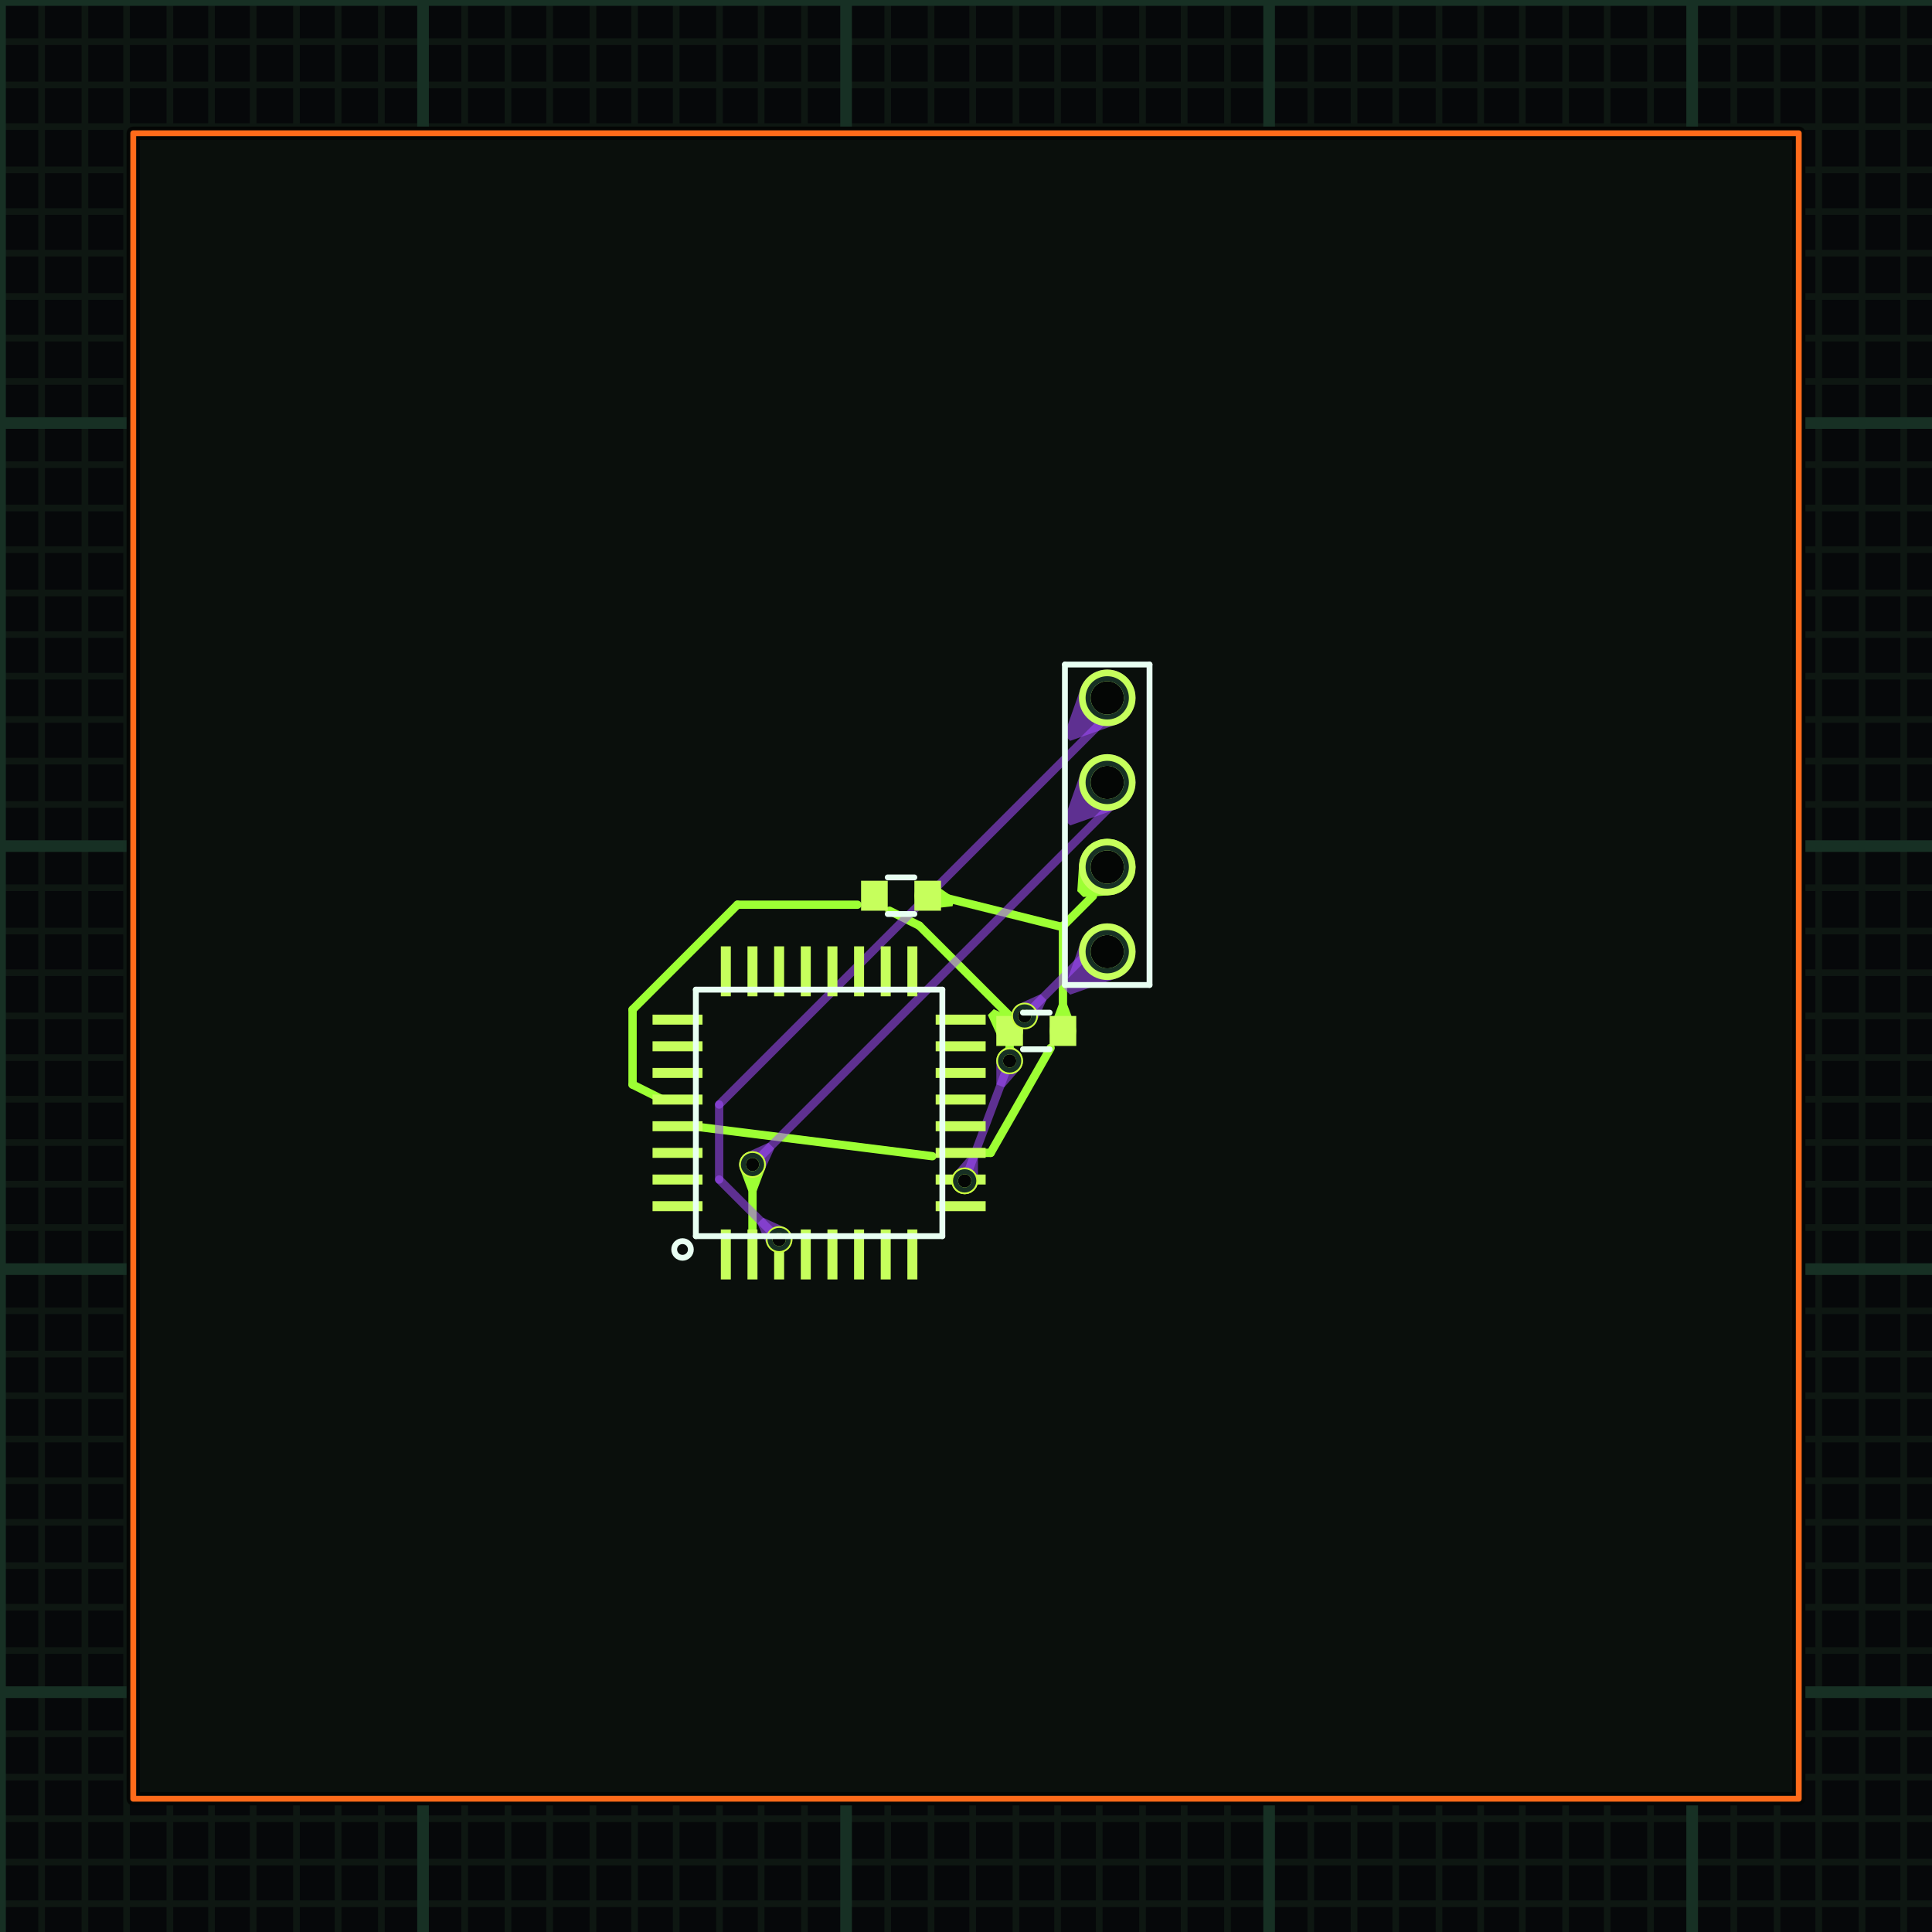
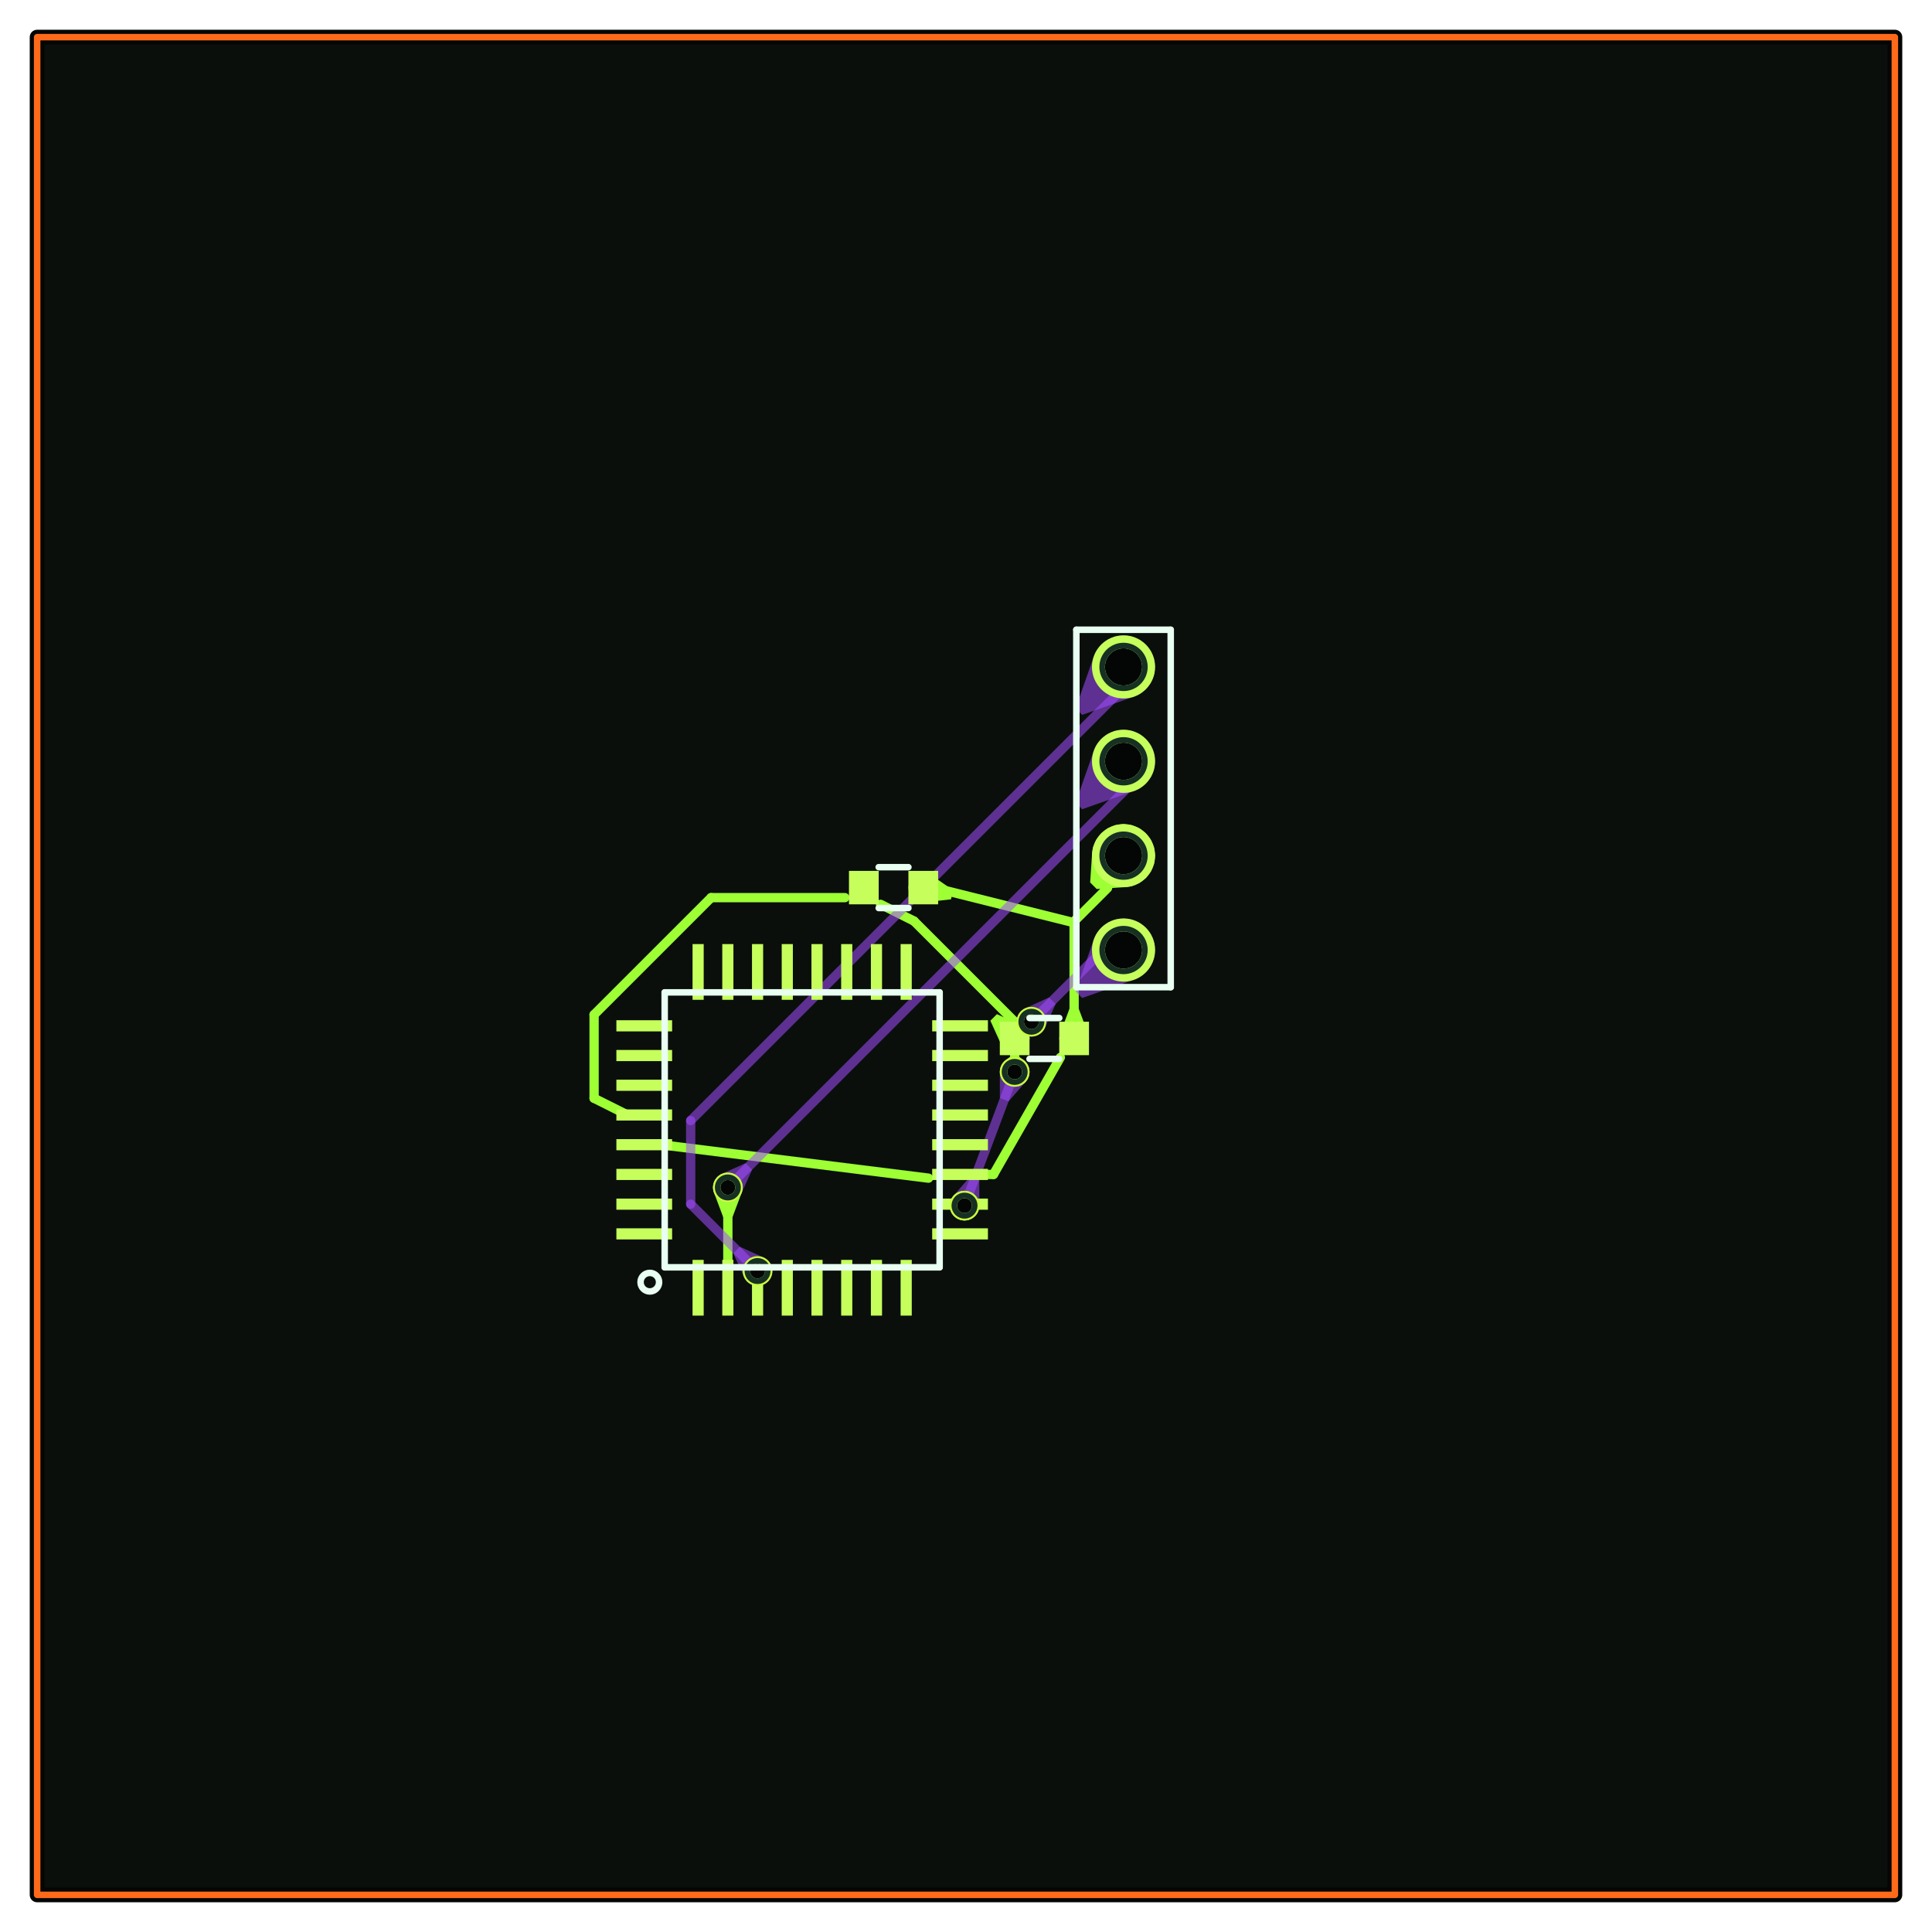
- <svg xmlns="http://www.w3.org/2000/svg" width="116.00" height="116.00" viewBox="0 0 116.00 116.00" shape-rendering="geometricPrecision" role="img" aria-label="vcad pcb render">
-   <rect x="0" y="0" width="116.00" height="116.00" fill="#06080A" />
-   <path d="M0.0 0 L0.0 116.0 M2.5 0 L2.5 116.0 M5.1 0 L5.1 116.0 M7.6 0 L7.6 116.0 M10.2 0 L10.2 116.0 M12.7 0 L12.7 116.0 M15.2 0 L15.2 116.0 M17.8 0 L17.8 116.0 M20.3 0 L20.3 116.0 M22.9 0 L22.9 116.0 M25.4 0 L25.4 116.0 M27.9 0 L27.9 116.0 M30.5 0 L30.5 116.0 M33.0 0 L33.0 116.0 M35.6 0 L35.6 116.0 M38.1 0 L38.1 116.0 M40.6 0 L40.6 116.0 M43.2 0 L43.2 116.0 M45.7 0 L45.7 116.0 M48.3 0 L48.3 116.0 M50.8 0 L50.8 116.0 M53.3 0 L53.3 116.0 M55.9 0 L55.9 116.0 M58.4 0 L58.4 116.0 M61.0 0 L61.0 116.0 M63.5 0 L63.5 116.0 M66.0 0 L66.0 116.0 M68.6 0 L68.6 116.0 M71.1 0 L71.1 116.0 M73.7 0 L73.7 116.0 M76.2 0 L76.2 116.0 M78.7 0 L78.7 116.0 M81.3 0 L81.3 116.0 M83.8 0 L83.8 116.0 M86.4 0 L86.4 116.0 M88.9 0 L88.9 116.0 M91.4 0 L91.4 116.0 M94.0 0 L94.0 116.0 M96.5 0 L96.5 116.0 M99.1 0 L99.1 116.0 M101.6 0 L101.6 116.0 M104.1 0 L104.1 116.0 M106.7 0 L106.7 116.0 M109.2 0 L109.2 116.0 M111.8 0 L111.8 116.0 M114.3 0 L114.3 116.0 M0 0.0 L116.0 0.0 M0 2.5 L116.0 2.5 M0 5.1 L116.0 5.1 M0 7.6 L116.0 7.6 M0 10.2 L116.0 10.2 M0 12.7 L116.0 12.7 M0 15.2 L116.0 15.2 M0 17.8 L116.0 17.8 M0 20.3 L116.0 20.3 M0 22.9 L116.0 22.9 M0 25.4 L116.0 25.4 M0 27.9 L116.0 27.9 M0 30.5 L116.0 30.5 M0 33.0 L116.0 33.0 M0 35.6 L116.0 35.6 M0 38.1 L116.0 38.1 M0 40.6 L116.0 40.6 M0 43.2 L116.0 43.2 M0 45.7 L116.0 45.7 M0 48.3 L116.0 48.3 M0 50.8 L116.0 50.8 M0 53.3 L116.0 53.3 M0 55.9 L116.0 55.9 M0 58.4 L116.0 58.4 M0 61.0 L116.0 61.0 M0 63.5 L116.0 63.5 M0 66.0 L116.0 66.0 M0 68.6 L116.0 68.6 M0 71.1 L116.0 71.1 M0 73.7 L116.0 73.7 M0 76.2 L116.0 76.2 M0 78.7 L116.0 78.7 M0 81.3 L116.0 81.3 M0 83.8 L116.0 83.8 M0 86.4 L116.0 86.4 M0 88.9 L116.0 88.9 M0 91.4 L116.0 91.4 M0 94.0 L116.0 94.0 M0 96.5 L116.0 96.5 M0 99.1 L116.0 99.1 M0 101.6 L116.0 101.6 M0 104.1 L116.0 104.1 M0 106.7 L116.0 106.7 M0 109.2 L116.0 109.2 M0 111.8 L116.0 111.8 M0 114.3 L116.0 114.3 " fill="none" stroke="#0E1712" stroke-width="0.4" />
-   <path d="M0.0 0 L0.0 116.0 M25.4 0 L25.4 116.0 M50.8 0 L50.8 116.0 M76.2 0 L76.2 116.0 M101.6 0 L101.6 116.0 M0 0.0 L116.0 0.0 M0 25.4 L116.0 25.4 M0 50.8 L116.0 50.8 M0 76.2 L116.0 76.2 M0 101.6 L116.0 101.6 " fill="none" stroke="#173024" stroke-width="0.7" />
-   <polygon points="8.000,108.000 108.000,108.000 108.000,8.000 8.000,8.000" fill="#0A0F0C" />
-   <polyline points="8.000,108.000 108.000,108.000 108.000,8.000 8.000,8.000 8.000,108.000" fill="none" stroke="#040605" stroke-width="0.800" stroke-linecap="round" stroke-linejoin="round" />
-   <line x1="53.400" y1="54.680" x2="55.200" y2="55.580" stroke="#9DFF34" stroke-width="0.500" stroke-linecap="round" />
-   <line x1="55.200" y1="55.580" x2="60.600" y2="60.980" stroke="#9DFF34" stroke-width="0.500" stroke-linecap="round" />
-   <line x1="41.580" y1="67.620" x2="55.980" y2="69.420" stroke="#9DFF34" stroke-width="0.500" stroke-linecap="round" />
-   <line x1="63.820" y1="61.000" x2="63.820" y2="55.600" stroke="#9DFF34" stroke-width="0.500" stroke-linecap="round" />
-   <line x1="63.820" y1="55.600" x2="65.620" y2="53.800" stroke="#9DFF34" stroke-width="0.500" stroke-linecap="round" />
-   <line x1="58.580" y1="69.220" x2="59.480" y2="69.220" stroke="#9DFF34" stroke-width="0.500" stroke-linecap="round" />
-   <line x1="59.480" y1="69.220" x2="63.080" y2="62.920" stroke="#9DFF34" stroke-width="0.500" stroke-linecap="round" />
-   <line x1="63.780" y1="55.660" x2="56.580" y2="53.860" stroke="#9DFF34" stroke-width="0.500" stroke-linecap="round" />
-   <line x1="45.180" y1="74.420" x2="45.180" y2="69.920" stroke="#9DFF34" stroke-width="0.500" stroke-linecap="round" />
+ <svg xmlns="http://www.w3.org/2000/svg" width="104.00" height="104.00" viewBox="0 0 104.00 104.00" shape-rendering="geometricPrecision" role="img" aria-label="vcad pcb render">
+   <polygon points="2.000,102.000 102.000,102.000 102.000,2.000 2.000,2.000" fill="#0A0F0C" />
+   <polyline points="2.000,102.000 102.000,102.000 102.000,2.000 2.000,2.000 2.000,102.000" fill="none" stroke="#040605" stroke-width="0.800" stroke-linecap="round" stroke-linejoin="round" />
+   <line x1="47.400" y1="48.680" x2="49.200" y2="49.580" stroke="#9DFF34" stroke-width="0.500" stroke-linecap="round" />
+   <line x1="49.200" y1="49.580" x2="54.600" y2="54.980" stroke="#9DFF34" stroke-width="0.500" stroke-linecap="round" />
+   <line x1="35.580" y1="61.620" x2="49.980" y2="63.420" stroke="#9DFF34" stroke-width="0.500" stroke-linecap="round" />
+   <line x1="57.820" y1="55.000" x2="57.820" y2="49.600" stroke="#9DFF34" stroke-width="0.500" stroke-linecap="round" />
+   <line x1="57.820" y1="49.600" x2="59.620" y2="47.800" stroke="#9DFF34" stroke-width="0.500" stroke-linecap="round" />
+   <line x1="52.580" y1="63.220" x2="53.480" y2="63.220" stroke="#9DFF34" stroke-width="0.500" stroke-linecap="round" />
+   <line x1="53.480" y1="63.220" x2="57.080" y2="56.920" stroke="#9DFF34" stroke-width="0.500" stroke-linecap="round" />
+   <line x1="57.780" y1="49.660" x2="50.580" y2="47.860" stroke="#9DFF34" stroke-width="0.500" stroke-linecap="round" />
+   <line x1="39.180" y1="68.420" x2="39.180" y2="63.920" stroke="#9DFF34" stroke-width="0.500" stroke-linecap="round" />
  <g opacity="0.550">
-     <line x1="45.180" y1="69.920" x2="66.780" y2="48.320" stroke="#A24BFF" stroke-width="0.500" stroke-linecap="round" />
+     <line x1="39.180" y1="63.920" x2="60.780" y2="42.320" stroke="#A24BFF" stroke-width="0.500" stroke-linecap="round" />
  </g>
  <g opacity="0.550">
-     <line x1="46.780" y1="74.420" x2="43.180" y2="70.820" stroke="#A24BFF" stroke-width="0.500" stroke-linecap="round" />
+     <line x1="40.780" y1="68.420" x2="37.180" y2="64.820" stroke="#A24BFF" stroke-width="0.500" stroke-linecap="round" />
  </g>
  <g opacity="0.550">
-     <line x1="43.180" y1="70.820" x2="43.180" y2="66.320" stroke="#A24BFF" stroke-width="0.500" stroke-linecap="round" />
+     <line x1="37.180" y1="64.820" x2="37.180" y2="60.320" stroke="#A24BFF" stroke-width="0.500" stroke-linecap="round" />
  </g>
  <g opacity="0.550">
-     <line x1="43.180" y1="66.320" x2="66.580" y2="42.920" stroke="#A24BFF" stroke-width="0.500" stroke-linecap="round" />
+     <line x1="37.180" y1="60.320" x2="60.580" y2="36.920" stroke="#A24BFF" stroke-width="0.500" stroke-linecap="round" />
  </g>
-   <line x1="39.780" y1="66.020" x2="37.980" y2="65.120" stroke="#9DFF34" stroke-width="0.500" stroke-linecap="round" />
-   <line x1="37.980" y1="65.120" x2="37.980" y2="60.620" stroke="#9DFF34" stroke-width="0.500" stroke-linecap="round" />
-   <line x1="37.980" y1="60.620" x2="44.280" y2="54.320" stroke="#9DFF34" stroke-width="0.500" stroke-linecap="round" />
-   <line x1="44.280" y1="54.320" x2="51.480" y2="54.320" stroke="#9DFF34" stroke-width="0.500" stroke-linecap="round" />
+   <line x1="33.780" y1="60.020" x2="31.980" y2="59.120" stroke="#9DFF34" stroke-width="0.500" stroke-linecap="round" />
+   <line x1="31.980" y1="59.120" x2="31.980" y2="54.620" stroke="#9DFF34" stroke-width="0.500" stroke-linecap="round" />
+   <line x1="31.980" y1="54.620" x2="38.280" y2="48.320" stroke="#9DFF34" stroke-width="0.500" stroke-linecap="round" />
+   <line x1="38.280" y1="48.320" x2="45.480" y2="48.320" stroke="#9DFF34" stroke-width="0.500" stroke-linecap="round" />
  <g opacity="0.550">
-     <line x1="61.520" y1="61.000" x2="65.120" y2="57.400" stroke="#A24BFF" stroke-width="0.500" stroke-linecap="round" />
+     <line x1="55.520" y1="55.000" x2="59.120" y2="51.400" stroke="#A24BFF" stroke-width="0.500" stroke-linecap="round" />
  </g>
-   <line x1="60.620" y1="62.800" x2="60.620" y2="63.700" stroke="#9DFF34" stroke-width="0.500" stroke-linecap="round" />
+   <line x1="54.620" y1="56.800" x2="54.620" y2="57.700" stroke="#9DFF34" stroke-width="0.500" stroke-linecap="round" />
  <g opacity="0.550">
-     <line x1="60.620" y1="63.700" x2="57.920" y2="70.900" stroke="#A24BFF" stroke-width="0.500" stroke-linecap="round" />
+     <line x1="54.620" y1="57.700" x2="51.920" y2="64.900" stroke="#A24BFF" stroke-width="0.500" stroke-linecap="round" />
  </g>
-   <line x1="57.920" y1="70.900" x2="57.680" y2="70.820" stroke="#9DFF34" stroke-width="0.500" stroke-linecap="round" />
-   <polygon points="59.312,60.945 59.927,62.300 60.054,62.466 60.220,62.593 60.413,62.673 60.620,62.700 60.827,62.673 61.020,62.593 61.186,62.466 61.313,62.300 61.393,62.107 61.420,61.900 61.393,61.693 61.313,61.500 61.186,61.334 61.020,61.207 59.665,60.592" fill="#9DFF34" />
-   <polygon points="63.020,61.900 63.047,62.107 63.127,62.300 63.254,62.466 63.420,62.593 63.613,62.673 63.820,62.700 64.027,62.673 64.220,62.593 64.386,62.466 64.513,62.300 64.593,62.107 64.620,61.900 64.593,61.693 64.070,60.300 63.570,60.300 63.047,61.693" fill="#9DFF34" />
-   <polygon points="64.683,53.503 65.037,53.857 66.480,53.760 66.920,53.702 67.330,53.532 67.682,53.262 67.952,52.910 68.122,52.500 68.180,52.060 68.122,51.620 67.952,51.210 67.682,50.858 67.330,50.588 66.920,50.418 66.480,50.360 66.040,50.418 65.630,50.588 65.278,50.858 65.008,51.210 64.838,51.620 64.780,52.060" fill="#9DFF34" />
-   <polygon points="54.900,53.780 54.927,53.987 55.007,54.180 55.134,54.346 55.300,54.473 55.493,54.553 55.700,54.580 57.192,54.411 57.313,53.926 56.100,53.087 55.907,53.007 55.700,52.980 55.493,53.007 55.300,53.087 55.134,53.214 55.007,53.380 54.927,53.573" fill="#9DFF34" />
-   <polygon points="44.380,69.920 44.407,70.127 44.930,71.520 45.430,71.520 45.953,70.127 45.980,69.920 45.953,69.713 45.873,69.520 45.746,69.354 45.580,69.227 45.387,69.147 45.180,69.120 44.973,69.147 44.780,69.227 44.614,69.354 44.487,69.520 44.407,69.713" fill="#9DFF34" />
+   <line x1="51.920" y1="64.900" x2="51.680" y2="64.820" stroke="#9DFF34" stroke-width="0.500" stroke-linecap="round" />
+   <polygon points="53.312,54.945 53.927,56.300 54.054,56.466 54.220,56.593 54.413,56.673 54.620,56.700 54.827,56.673 55.020,56.593 55.186,56.466 55.313,56.300 55.393,56.107 55.420,55.900 55.393,55.693 55.313,55.500 55.186,55.334 55.020,55.207 53.665,54.592" fill="#9DFF34" />
+   <polygon points="57.020,55.900 57.047,56.107 57.127,56.300 57.254,56.466 57.420,56.593 57.613,56.673 57.820,56.700 58.027,56.673 58.220,56.593 58.386,56.466 58.513,56.300 58.593,56.107 58.620,55.900 58.593,55.693 58.070,54.300 57.570,54.300 57.047,55.693" fill="#9DFF34" />
+   <polygon points="58.683,47.503 59.037,47.857 60.480,47.760 60.920,47.702 61.330,47.532 61.682,47.262 61.952,46.910 62.122,46.500 62.180,46.060 62.122,45.620 61.952,45.210 61.682,44.858 61.330,44.588 60.920,44.418 60.480,44.360 60.040,44.418 59.630,44.588 59.278,44.858 59.008,45.210 58.838,45.620 58.780,46.060" fill="#9DFF34" />
+   <polygon points="48.900,47.780 48.927,47.987 49.007,48.180 49.134,48.346 49.300,48.473 49.493,48.553 49.700,48.580 51.192,48.411 51.313,47.926 50.100,47.087 49.907,47.007 49.700,46.980 49.493,47.007 49.300,47.087 49.134,47.214 49.007,47.380 48.927,47.573" fill="#9DFF34" />
+   <polygon points="38.380,63.920 38.407,64.127 38.930,65.520 39.430,65.520 39.953,64.127 39.980,63.920 39.953,63.713 39.873,63.520 39.746,63.354 39.580,63.227 39.387,63.147 39.180,63.120 38.973,63.147 38.780,63.227 38.614,63.354 38.487,63.520 38.407,63.713" fill="#9DFF34" />
  <g opacity="0.550">
-     <polygon points="44.380,69.920 44.407,70.127 44.487,70.320 44.614,70.486 44.780,70.613 44.973,70.693 45.180,70.720 45.387,70.693 45.580,70.613 45.746,70.486 45.873,70.320 46.488,68.965 46.135,68.612 44.780,69.227 44.614,69.354 44.487,69.520 44.407,69.713" fill="#A24BFF" />
+     <polygon points="38.380,63.920 38.407,64.127 38.487,64.320 38.614,64.486 38.780,64.613 38.973,64.693 39.180,64.720 39.387,64.693 39.580,64.613 39.746,64.486 39.873,64.320 40.488,62.965 40.135,62.612 38.780,63.227 38.614,63.354 38.487,63.520 38.407,63.713" fill="#A24BFF" />
  </g>
  <g opacity="0.550">
-     <polygon points="63.899,49.207 64.253,49.561 66.920,48.622 67.330,48.452 67.682,48.182 67.952,47.830 68.122,47.420 68.180,46.980 68.122,46.540 67.952,46.130 67.682,45.778 67.330,45.508 66.920,45.338 66.480,45.280 66.040,45.338 65.630,45.508 65.278,45.778 65.008,46.130 64.838,46.540" fill="#A24BFF" />
+     <polygon points="57.899,43.207 58.253,43.561 60.920,42.622 61.330,42.452 61.682,42.182 61.952,41.830 62.122,41.420 62.180,40.980 62.122,40.540 61.952,40.130 61.682,39.778 61.330,39.508 60.920,39.338 60.480,39.280 60.040,39.338 59.630,39.508 59.278,39.778 59.008,40.130 58.838,40.540" fill="#A24BFF" />
  </g>
  <g opacity="0.550">
-     <polygon points="45.472,73.465 46.087,74.820 46.214,74.986 46.380,75.113 46.573,75.193 46.780,75.220 46.987,75.193 47.180,75.113 47.346,74.986 47.473,74.820 47.553,74.627 47.580,74.420 47.553,74.213 47.473,74.020 47.346,73.854 47.180,73.727 45.825,73.112" fill="#A24BFF" />
+     <polygon points="39.472,67.465 40.087,68.820 40.214,68.986 40.380,69.113 40.573,69.193 40.780,69.220 40.987,69.193 41.180,69.113 41.346,68.986 41.473,68.820 41.553,68.627 41.580,68.420 41.553,68.213 41.473,68.020 41.346,67.854 41.180,67.727 39.825,67.112" fill="#A24BFF" />
  </g>
  <g opacity="0.550">
-     <polygon points="63.899,44.127 64.253,44.481 66.920,43.542 67.330,43.372 67.682,43.102 67.952,42.750 68.122,42.340 68.180,41.900 68.122,41.460 67.952,41.050 67.682,40.698 67.330,40.428 66.920,40.258 66.480,40.200 66.040,40.258 65.630,40.428 65.278,40.698 65.008,41.050 64.838,41.460" fill="#A24BFF" />
+     <polygon points="57.899,38.127 58.253,38.481 60.920,37.542 61.330,37.372 61.682,37.102 61.952,36.750 62.122,36.340 62.180,35.900 62.122,35.460 61.952,35.050 61.682,34.698 61.330,34.428 60.920,34.258 60.480,34.200 60.040,34.258 59.630,34.428 59.278,34.698 59.008,35.050 58.838,35.460" fill="#A24BFF" />
  </g>
  <g opacity="0.550">
-     <polygon points="60.720,61.000 60.747,61.207 60.827,61.400 60.954,61.566 61.120,61.693 61.313,61.773 61.520,61.800 61.727,61.773 61.920,61.693 62.086,61.566 62.213,61.400 62.828,60.045 62.475,59.692 61.120,60.307 60.954,60.434 60.827,60.600 60.747,60.793" fill="#A24BFF" />
+     <polygon points="54.720,55.000 54.747,55.207 54.827,55.400 54.954,55.566 55.120,55.693 55.313,55.773 55.520,55.800 55.727,55.773 55.920,55.693 56.086,55.566 56.213,55.400 56.828,54.045 56.475,53.692 55.120,54.307 54.954,54.434 54.827,54.600 54.747,54.793" fill="#A24BFF" />
  </g>
  <g opacity="0.550">
-     <polygon points="63.899,59.367 64.253,59.721 66.920,58.782 67.330,58.612 67.682,58.342 67.952,57.990 68.122,57.580 68.180,57.140 68.122,56.700 67.952,56.290 67.682,55.938 67.330,55.668 66.920,55.498 66.480,55.440 66.040,55.498 65.630,55.668 65.278,55.938 65.008,56.290 64.838,56.700" fill="#A24BFF" />
+     <polygon points="57.899,53.367 58.253,53.721 60.920,52.782 61.330,52.612 61.682,52.342 61.952,51.990 62.122,51.580 62.180,51.140 62.122,50.700 61.952,50.290 61.682,49.938 61.330,49.668 60.920,49.498 60.480,49.440 60.040,49.498 59.630,49.668 59.278,49.938 59.008,50.290 58.838,50.700" fill="#A24BFF" />
  </g>
-   <polygon points="59.820,61.900 59.847,62.107 59.927,62.300 60.054,62.466 60.370,62.710 60.870,62.710 61.186,62.466 61.313,62.300 61.393,62.107 61.420,61.900 61.393,61.693 61.313,61.500 61.186,61.334 61.020,61.207 60.827,61.127 60.620,61.100 60.413,61.127 60.220,61.207 60.054,61.334 59.927,61.500 59.847,61.693" fill="#9DFF34" />
-   <polygon points="59.820,63.700 59.847,63.907 59.927,64.100 60.054,64.266 60.220,64.393 60.413,64.473 60.620,64.500 60.827,64.473 61.020,64.393 61.186,64.266 61.313,64.100 61.393,63.907 61.420,63.700 61.393,63.493 61.313,63.300 61.186,63.134 60.870,62.890 60.370,62.890 60.054,63.134 59.927,63.300 59.847,63.493" fill="#9DFF34" />
+   <polygon points="53.820,55.900 53.847,56.107 53.927,56.300 54.054,56.466 54.370,56.710 54.870,56.710 55.186,56.466 55.313,56.300 55.393,56.107 55.420,55.900 55.393,55.693 55.313,55.500 55.186,55.334 55.020,55.207 54.827,55.127 54.620,55.100 54.413,55.127 54.220,55.207 54.054,55.334 53.927,55.500 53.847,55.693" fill="#9DFF34" />
+   <polygon points="53.820,57.700 53.847,57.907 53.927,58.100 54.054,58.266 54.220,58.393 54.413,58.473 54.620,58.500 54.827,58.473 55.020,58.393 55.186,58.266 55.313,58.100 55.393,57.907 55.420,57.700 55.393,57.493 55.313,57.300 55.186,57.134 54.870,56.890 54.370,56.890 54.054,57.134 53.927,57.300 53.847,57.493" fill="#9DFF34" />
  <g opacity="0.550">
-     <polygon points="59.820,63.700 59.824,65.110 60.292,65.286 61.186,64.266 61.313,64.100 61.393,63.907 61.420,63.700 61.393,63.493 61.313,63.300 61.186,63.134 61.020,63.007 60.827,62.927 60.620,62.900 60.413,62.927 60.220,63.007 60.054,63.134 59.927,63.300 59.847,63.493" fill="#A24BFF" />
+     <polygon points="53.820,57.700 53.824,59.110 54.292,59.286 55.186,58.266 55.313,58.100 55.393,57.907 55.420,57.700 55.393,57.493 55.313,57.300 55.186,57.134 55.020,57.007 54.827,56.927 54.620,56.900 54.413,56.927 54.220,57.007 54.054,57.134 53.927,57.300 53.847,57.493" fill="#A24BFF" />
  </g>
  <g opacity="0.550">
-     <polygon points="57.120,70.900 57.147,71.107 57.227,71.300 57.354,71.466 57.520,71.593 57.713,71.673 57.920,71.700 58.127,71.673 58.320,71.593 58.486,71.466 58.613,71.300 58.693,71.107 58.720,70.900 58.716,69.490 58.248,69.314 57.354,70.334 57.227,70.500 57.147,70.693" fill="#A24BFF" />
+     <polygon points="51.120,64.900 51.147,65.107 51.227,65.300 51.354,65.466 51.520,65.593 51.713,65.673 51.920,65.700 52.127,65.673 52.320,65.593 52.486,65.466 52.613,65.300 52.693,65.107 52.720,64.900 52.716,63.490 52.248,63.314 51.354,64.334 51.227,64.500 51.147,64.693" fill="#A24BFF" />
  </g>
-   <polygon points="57.120,70.900 57.147,71.107 57.227,71.300 57.354,71.466 57.520,71.593 57.713,71.673 57.920,71.700 58.127,71.673 58.320,71.593 58.486,71.466 58.613,71.300 58.693,71.107 58.720,70.900 58.693,70.693 58.613,70.500 58.486,70.334 58.320,70.207 58.127,70.127 57.920,70.100 57.713,70.127 57.520,70.207 57.354,70.334 57.227,70.500 57.147,70.693" fill="#9DFF34" />
-   <polygon points="39.180,61.520 42.180,61.520 42.180,60.920 39.180,60.920" fill="#C6FF5C" />
-   <polygon points="39.180,63.120 42.180,63.120 42.180,62.520 39.180,62.520" fill="#C6FF5C" />
-   <polygon points="39.180,64.720 42.180,64.720 42.180,64.120 39.180,64.120" fill="#C6FF5C" />
-   <polygon points="39.180,66.320 42.180,66.320 42.180,65.720 39.180,65.720" fill="#C6FF5C" />
-   <polygon points="39.180,67.920 42.180,67.920 42.180,67.320 39.180,67.320" fill="#C6FF5C" />
-   <polygon points="39.180,69.520 42.180,69.520 42.180,68.920 39.180,68.920" fill="#C6FF5C" />
-   <polygon points="39.180,71.120 42.180,71.120 42.180,70.520 39.180,70.520" fill="#C6FF5C" />
-   <polygon points="39.180,72.720 42.180,72.720 42.180,72.120 39.180,72.120" fill="#C6FF5C" />
-   <polygon points="43.280,59.820 43.880,59.820 43.880,56.820 43.280,56.820" fill="#C6FF5C" />
-   <polygon points="44.880,59.820 45.480,59.820 45.480,56.820 44.880,56.820" fill="#C6FF5C" />
-   <polygon points="46.480,59.820 47.080,59.820 47.080,56.820 46.480,56.820" fill="#C6FF5C" />
-   <polygon points="48.080,59.820 48.680,59.820 48.680,56.820 48.080,56.820" fill="#C6FF5C" />
-   <polygon points="49.680,59.820 50.280,59.820 50.280,56.820 49.680,56.820" fill="#C6FF5C" />
-   <polygon points="51.280,59.820 51.880,59.820 51.880,56.820 51.280,56.820" fill="#C6FF5C" />
-   <polygon points="52.880,59.820 53.480,59.820 53.480,56.820 52.880,56.820" fill="#C6FF5C" />
-   <polygon points="54.480,59.820 55.080,59.820 55.080,56.820 54.480,56.820" fill="#C6FF5C" />
-   <polygon points="56.180,72.720 59.180,72.720 59.180,72.120 56.180,72.120" fill="#C6FF5C" />
-   <polygon points="56.180,71.120 59.180,71.120 59.180,70.520 56.180,70.520" fill="#C6FF5C" />
-   <polygon points="56.180,69.520 59.180,69.520 59.180,68.920 56.180,68.920" fill="#C6FF5C" />
-   <polygon points="56.180,67.920 59.180,67.920 59.180,67.320 56.180,67.320" fill="#C6FF5C" />
-   <polygon points="56.180,66.320 59.180,66.320 59.180,65.720 56.180,65.720" fill="#C6FF5C" />
-   <polygon points="56.180,64.720 59.180,64.720 59.180,64.120 56.180,64.120" fill="#C6FF5C" />
-   <polygon points="56.180,63.120 59.180,63.120 59.180,62.520 56.180,62.520" fill="#C6FF5C" />
-   <polygon points="56.180,61.520 59.180,61.520 59.180,60.920 56.180,60.920" fill="#C6FF5C" />
-   <polygon points="54.480,76.820 55.080,76.820 55.080,73.820 54.480,73.820" fill="#C6FF5C" />
-   <polygon points="52.880,76.820 53.480,76.820 53.480,73.820 52.880,73.820" fill="#C6FF5C" />
-   <polygon points="51.280,76.820 51.880,76.820 51.880,73.820 51.280,73.820" fill="#C6FF5C" />
-   <polygon points="49.680,76.820 50.280,76.820 50.280,73.820 49.680,73.820" fill="#C6FF5C" />
-   <polygon points="48.080,76.820 48.680,76.820 48.680,73.820 48.080,73.820" fill="#C6FF5C" />
-   <polygon points="46.480,76.820 47.080,76.820 47.080,73.820 46.480,73.820" fill="#C6FF5C" />
-   <polygon points="44.880,76.820 45.480,76.820 45.480,73.820 44.880,73.820" fill="#C6FF5C" />
-   <polygon points="43.280,76.820 43.880,76.820 43.880,73.820 43.280,73.820" fill="#C6FF5C" />
-   <polygon points="59.820,62.800 61.420,62.800 61.420,61.000 59.820,61.000" fill="#C6FF5C" />
-   <polygon points="63.020,62.800 64.620,62.800 64.620,61.000 63.020,61.000" fill="#C6FF5C" />
-   <polygon points="51.700,54.680 53.300,54.680 53.300,52.880 51.700,52.880" fill="#C6FF5C" />
-   <polygon points="54.900,54.680 56.500,54.680 56.500,52.880 54.900,52.880" fill="#C6FF5C" />
-   <circle cx="66.480" cy="57.140" r="1.700" fill="#C6FF5C" />
-   <circle cx="66.480" cy="57.140" r="1.000" fill="#040605" />
-   <circle cx="66.480" cy="57.140" r="1.150" fill="none" stroke="#173024" stroke-width="0.300" />
-   <circle cx="66.480" cy="52.060" r="1.700" fill="#C6FF5C" />
-   <circle cx="66.480" cy="52.060" r="1.000" fill="#040605" />
-   <circle cx="66.480" cy="52.060" r="1.150" fill="none" stroke="#173024" stroke-width="0.300" />
-   <circle cx="66.480" cy="46.980" r="1.700" fill="#C6FF5C" />
-   <circle cx="66.480" cy="46.980" r="1.000" fill="#040605" />
-   <circle cx="66.480" cy="46.980" r="1.150" fill="none" stroke="#173024" stroke-width="0.300" />
-   <circle cx="66.480" cy="41.900" r="1.700" fill="#C6FF5C" />
-   <circle cx="66.480" cy="41.900" r="1.000" fill="#040605" />
-   <circle cx="66.480" cy="41.900" r="1.150" fill="none" stroke="#173024" stroke-width="0.300" />
-   <circle cx="45.180" cy="69.920" r="0.800" fill="#CBFF3C" />
-   <circle cx="45.180" cy="69.920" r="0.400" fill="#040605" />
-   <circle cx="45.180" cy="69.920" r="0.550" fill="none" stroke="#173024" stroke-width="0.300" />
-   <circle cx="46.780" cy="74.420" r="0.800" fill="#CBFF3C" />
-   <circle cx="46.780" cy="74.420" r="0.400" fill="#040605" />
-   <circle cx="46.780" cy="74.420" r="0.550" fill="none" stroke="#173024" stroke-width="0.300" />
-   <circle cx="61.520" cy="61.000" r="0.800" fill="#CBFF3C" />
-   <circle cx="61.520" cy="61.000" r="0.400" fill="#040605" />
-   <circle cx="61.520" cy="61.000" r="0.550" fill="none" stroke="#173024" stroke-width="0.300" />
-   <circle cx="60.620" cy="63.700" r="0.800" fill="#CBFF3C" />
-   <circle cx="60.620" cy="63.700" r="0.400" fill="#040605" />
-   <circle cx="60.620" cy="63.700" r="0.550" fill="none" stroke="#173024" stroke-width="0.300" />
-   <circle cx="57.920" cy="70.900" r="0.800" fill="#CBFF3C" />
-   <circle cx="57.920" cy="70.900" r="0.400" fill="#040605" />
-   <circle cx="57.920" cy="70.900" r="0.550" fill="none" stroke="#173024" stroke-width="0.300" />
-   <polyline points="41.780,74.220 56.580,74.220" fill="none" stroke="#E8FFF2" stroke-width="0.350" stroke-linecap="round" stroke-linejoin="round" />
-   <polyline points="56.580,74.220 56.580,59.420" fill="none" stroke="#E8FFF2" stroke-width="0.350" stroke-linecap="round" stroke-linejoin="round" />
-   <polyline points="56.580,59.420 41.780,59.420" fill="none" stroke="#E8FFF2" stroke-width="0.350" stroke-linecap="round" stroke-linejoin="round" />
-   <polyline points="41.780,59.420 41.780,74.220" fill="none" stroke="#E8FFF2" stroke-width="0.350" stroke-linecap="round" stroke-linejoin="round" />
-   <circle cx="40.980" cy="75.020" r="0.500" fill="none" stroke="#E8FFF2" stroke-width="0.350" />
-   <polyline points="61.420,63.000 63.020,63.000" fill="none" stroke="#E8FFF2" stroke-width="0.350" stroke-linecap="round" stroke-linejoin="round" />
-   <polyline points="61.420,60.800 63.020,60.800" fill="none" stroke="#E8FFF2" stroke-width="0.350" stroke-linecap="round" stroke-linejoin="round" />
-   <polyline points="53.300,54.880 54.900,54.880" fill="none" stroke="#E8FFF2" stroke-width="0.350" stroke-linecap="round" stroke-linejoin="round" />
-   <polyline points="53.300,52.680 54.900,52.680" fill="none" stroke="#E8FFF2" stroke-width="0.350" stroke-linecap="round" stroke-linejoin="round" />
-   <polyline points="63.940,59.140 69.020,59.140" fill="none" stroke="#E8FFF2" stroke-width="0.350" stroke-linecap="round" stroke-linejoin="round" />
-   <polyline points="69.020,59.140 69.020,39.900" fill="none" stroke="#E8FFF2" stroke-width="0.350" stroke-linecap="round" stroke-linejoin="round" />
-   <polyline points="69.020,39.900 63.940,39.900" fill="none" stroke="#E8FFF2" stroke-width="0.350" stroke-linecap="round" stroke-linejoin="round" />
-   <polyline points="63.940,39.900 63.940,59.140" fill="none" stroke="#E8FFF2" stroke-width="0.350" stroke-linecap="round" stroke-linejoin="round" />
-   <polyline points="8.000,108.000 108.000,108.000 108.000,8.000 8.000,8.000 8.000,108.000" fill="none" stroke="#FF6A1A" stroke-width="0.350" stroke-linecap="round" stroke-linejoin="round" />
+   <polygon points="51.120,64.900 51.147,65.107 51.227,65.300 51.354,65.466 51.520,65.593 51.713,65.673 51.920,65.700 52.127,65.673 52.320,65.593 52.486,65.466 52.613,65.300 52.693,65.107 52.720,64.900 52.693,64.693 52.613,64.500 52.486,64.334 52.320,64.207 52.127,64.127 51.920,64.100 51.713,64.127 51.520,64.207 51.354,64.334 51.227,64.500 51.147,64.693" fill="#9DFF34" />
+   <polygon points="33.180,55.520 36.180,55.520 36.180,54.920 33.180,54.920" fill="#C6FF5C" />
+   <polygon points="33.180,57.120 36.180,57.120 36.180,56.520 33.180,56.520" fill="#C6FF5C" />
+   <polygon points="33.180,58.720 36.180,58.720 36.180,58.120 33.180,58.120" fill="#C6FF5C" />
+   <polygon points="33.180,60.320 36.180,60.320 36.180,59.720 33.180,59.720" fill="#C6FF5C" />
+   <polygon points="33.180,61.920 36.180,61.920 36.180,61.320 33.180,61.320" fill="#C6FF5C" />
+   <polygon points="33.180,63.520 36.180,63.520 36.180,62.920 33.180,62.920" fill="#C6FF5C" />
+   <polygon points="33.180,65.120 36.180,65.120 36.180,64.520 33.180,64.520" fill="#C6FF5C" />
+   <polygon points="33.180,66.720 36.180,66.720 36.180,66.120 33.180,66.120" fill="#C6FF5C" />
+   <polygon points="37.280,53.820 37.880,53.820 37.880,50.820 37.280,50.820" fill="#C6FF5C" />
+   <polygon points="38.880,53.820 39.480,53.820 39.480,50.820 38.880,50.820" fill="#C6FF5C" />
+   <polygon points="40.480,53.820 41.080,53.820 41.080,50.820 40.480,50.820" fill="#C6FF5C" />
+   <polygon points="42.080,53.820 42.680,53.820 42.680,50.820 42.080,50.820" fill="#C6FF5C" />
+   <polygon points="43.680,53.820 44.280,53.820 44.280,50.820 43.680,50.820" fill="#C6FF5C" />
+   <polygon points="45.280,53.820 45.880,53.820 45.880,50.820 45.280,50.820" fill="#C6FF5C" />
+   <polygon points="46.880,53.820 47.480,53.820 47.480,50.820 46.880,50.820" fill="#C6FF5C" />
+   <polygon points="48.480,53.820 49.080,53.820 49.080,50.820 48.480,50.820" fill="#C6FF5C" />
+   <polygon points="50.180,66.720 53.180,66.720 53.180,66.120 50.180,66.120" fill="#C6FF5C" />
+   <polygon points="50.180,65.120 53.180,65.120 53.180,64.520 50.180,64.520" fill="#C6FF5C" />
+   <polygon points="50.180,63.520 53.180,63.520 53.180,62.920 50.180,62.920" fill="#C6FF5C" />
+   <polygon points="50.180,61.920 53.180,61.920 53.180,61.320 50.180,61.320" fill="#C6FF5C" />
+   <polygon points="50.180,60.320 53.180,60.320 53.180,59.720 50.180,59.720" fill="#C6FF5C" />
+   <polygon points="50.180,58.720 53.180,58.720 53.180,58.120 50.180,58.120" fill="#C6FF5C" />
+   <polygon points="50.180,57.120 53.180,57.120 53.180,56.520 50.180,56.520" fill="#C6FF5C" />
+   <polygon points="50.180,55.520 53.180,55.520 53.180,54.920 50.180,54.920" fill="#C6FF5C" />
+   <polygon points="48.480,70.820 49.080,70.820 49.080,67.820 48.480,67.820" fill="#C6FF5C" />
+   <polygon points="46.880,70.820 47.480,70.820 47.480,67.820 46.880,67.820" fill="#C6FF5C" />
+   <polygon points="45.280,70.820 45.880,70.820 45.880,67.820 45.280,67.820" fill="#C6FF5C" />
+   <polygon points="43.680,70.820 44.280,70.820 44.280,67.820 43.680,67.820" fill="#C6FF5C" />
+   <polygon points="42.080,70.820 42.680,70.820 42.680,67.820 42.080,67.820" fill="#C6FF5C" />
+   <polygon points="40.480,70.820 41.080,70.820 41.080,67.820 40.480,67.820" fill="#C6FF5C" />
+   <polygon points="38.880,70.820 39.480,70.820 39.480,67.820 38.880,67.820" fill="#C6FF5C" />
+   <polygon points="37.280,70.820 37.880,70.820 37.880,67.820 37.280,67.820" fill="#C6FF5C" />
+   <polygon points="53.820,56.800 55.420,56.800 55.420,55.000 53.820,55.000" fill="#C6FF5C" />
+   <polygon points="57.020,56.800 58.620,56.800 58.620,55.000 57.020,55.000" fill="#C6FF5C" />
+   <polygon points="45.700,48.680 47.300,48.680 47.300,46.880 45.700,46.880" fill="#C6FF5C" />
+   <polygon points="48.900,48.680 50.500,48.680 50.500,46.880 48.900,46.880" fill="#C6FF5C" />
+   <circle cx="60.480" cy="51.140" r="1.700" fill="#C6FF5C" />
+   <circle cx="60.480" cy="51.140" r="1.000" fill="#040605" />
+   <circle cx="60.480" cy="51.140" r="1.150" fill="none" stroke="#173024" stroke-width="0.300" />
+   <circle cx="60.480" cy="46.060" r="1.700" fill="#C6FF5C" />
+   <circle cx="60.480" cy="46.060" r="1.000" fill="#040605" />
+   <circle cx="60.480" cy="46.060" r="1.150" fill="none" stroke="#173024" stroke-width="0.300" />
+   <circle cx="60.480" cy="40.980" r="1.700" fill="#C6FF5C" />
+   <circle cx="60.480" cy="40.980" r="1.000" fill="#040605" />
+   <circle cx="60.480" cy="40.980" r="1.150" fill="none" stroke="#173024" stroke-width="0.300" />
+   <circle cx="60.480" cy="35.900" r="1.700" fill="#C6FF5C" />
+   <circle cx="60.480" cy="35.900" r="1.000" fill="#040605" />
+   <circle cx="60.480" cy="35.900" r="1.150" fill="none" stroke="#173024" stroke-width="0.300" />
+   <circle cx="39.180" cy="63.920" r="0.800" fill="#CBFF3C" />
+   <circle cx="39.180" cy="63.920" r="0.400" fill="#040605" />
+   <circle cx="39.180" cy="63.920" r="0.550" fill="none" stroke="#173024" stroke-width="0.300" />
+   <circle cx="40.780" cy="68.420" r="0.800" fill="#CBFF3C" />
+   <circle cx="40.780" cy="68.420" r="0.400" fill="#040605" />
+   <circle cx="40.780" cy="68.420" r="0.550" fill="none" stroke="#173024" stroke-width="0.300" />
+   <circle cx="55.520" cy="55.000" r="0.800" fill="#CBFF3C" />
+   <circle cx="55.520" cy="55.000" r="0.400" fill="#040605" />
+   <circle cx="55.520" cy="55.000" r="0.550" fill="none" stroke="#173024" stroke-width="0.300" />
+   <circle cx="54.620" cy="57.700" r="0.800" fill="#CBFF3C" />
+   <circle cx="54.620" cy="57.700" r="0.400" fill="#040605" />
+   <circle cx="54.620" cy="57.700" r="0.550" fill="none" stroke="#173024" stroke-width="0.300" />
+   <circle cx="51.920" cy="64.900" r="0.800" fill="#CBFF3C" />
+   <circle cx="51.920" cy="64.900" r="0.400" fill="#040605" />
+   <circle cx="51.920" cy="64.900" r="0.550" fill="none" stroke="#173024" stroke-width="0.300" />
+   <polyline points="35.780,68.220 50.580,68.220" fill="none" stroke="#E8FFF2" stroke-width="0.350" stroke-linecap="round" stroke-linejoin="round" />
+   <polyline points="50.580,68.220 50.580,53.420" fill="none" stroke="#E8FFF2" stroke-width="0.350" stroke-linecap="round" stroke-linejoin="round" />
+   <polyline points="50.580,53.420 35.780,53.420" fill="none" stroke="#E8FFF2" stroke-width="0.350" stroke-linecap="round" stroke-linejoin="round" />
+   <polyline points="35.780,53.420 35.780,68.220" fill="none" stroke="#E8FFF2" stroke-width="0.350" stroke-linecap="round" stroke-linejoin="round" />
+   <circle cx="34.980" cy="69.020" r="0.500" fill="none" stroke="#E8FFF2" stroke-width="0.350" />
+   <polyline points="55.420,57.000 57.020,57.000" fill="none" stroke="#E8FFF2" stroke-width="0.350" stroke-linecap="round" stroke-linejoin="round" />
+   <polyline points="55.420,54.800 57.020,54.800" fill="none" stroke="#E8FFF2" stroke-width="0.350" stroke-linecap="round" stroke-linejoin="round" />
+   <polyline points="47.300,48.880 48.900,48.880" fill="none" stroke="#E8FFF2" stroke-width="0.350" stroke-linecap="round" stroke-linejoin="round" />
+   <polyline points="47.300,46.680 48.900,46.680" fill="none" stroke="#E8FFF2" stroke-width="0.350" stroke-linecap="round" stroke-linejoin="round" />
+   <polyline points="57.940,53.140 63.020,53.140" fill="none" stroke="#E8FFF2" stroke-width="0.350" stroke-linecap="round" stroke-linejoin="round" />
+   <polyline points="63.020,53.140 63.020,33.900" fill="none" stroke="#E8FFF2" stroke-width="0.350" stroke-linecap="round" stroke-linejoin="round" />
+   <polyline points="63.020,33.900 57.940,33.900" fill="none" stroke="#E8FFF2" stroke-width="0.350" stroke-linecap="round" stroke-linejoin="round" />
+   <polyline points="57.940,33.900 57.940,53.140" fill="none" stroke="#E8FFF2" stroke-width="0.350" stroke-linecap="round" stroke-linejoin="round" />
+   <polyline points="2.000,102.000 102.000,102.000 102.000,2.000 2.000,2.000 2.000,102.000" fill="none" stroke="#FF6A1A" stroke-width="0.350" stroke-linecap="round" stroke-linejoin="round" />
</svg>
